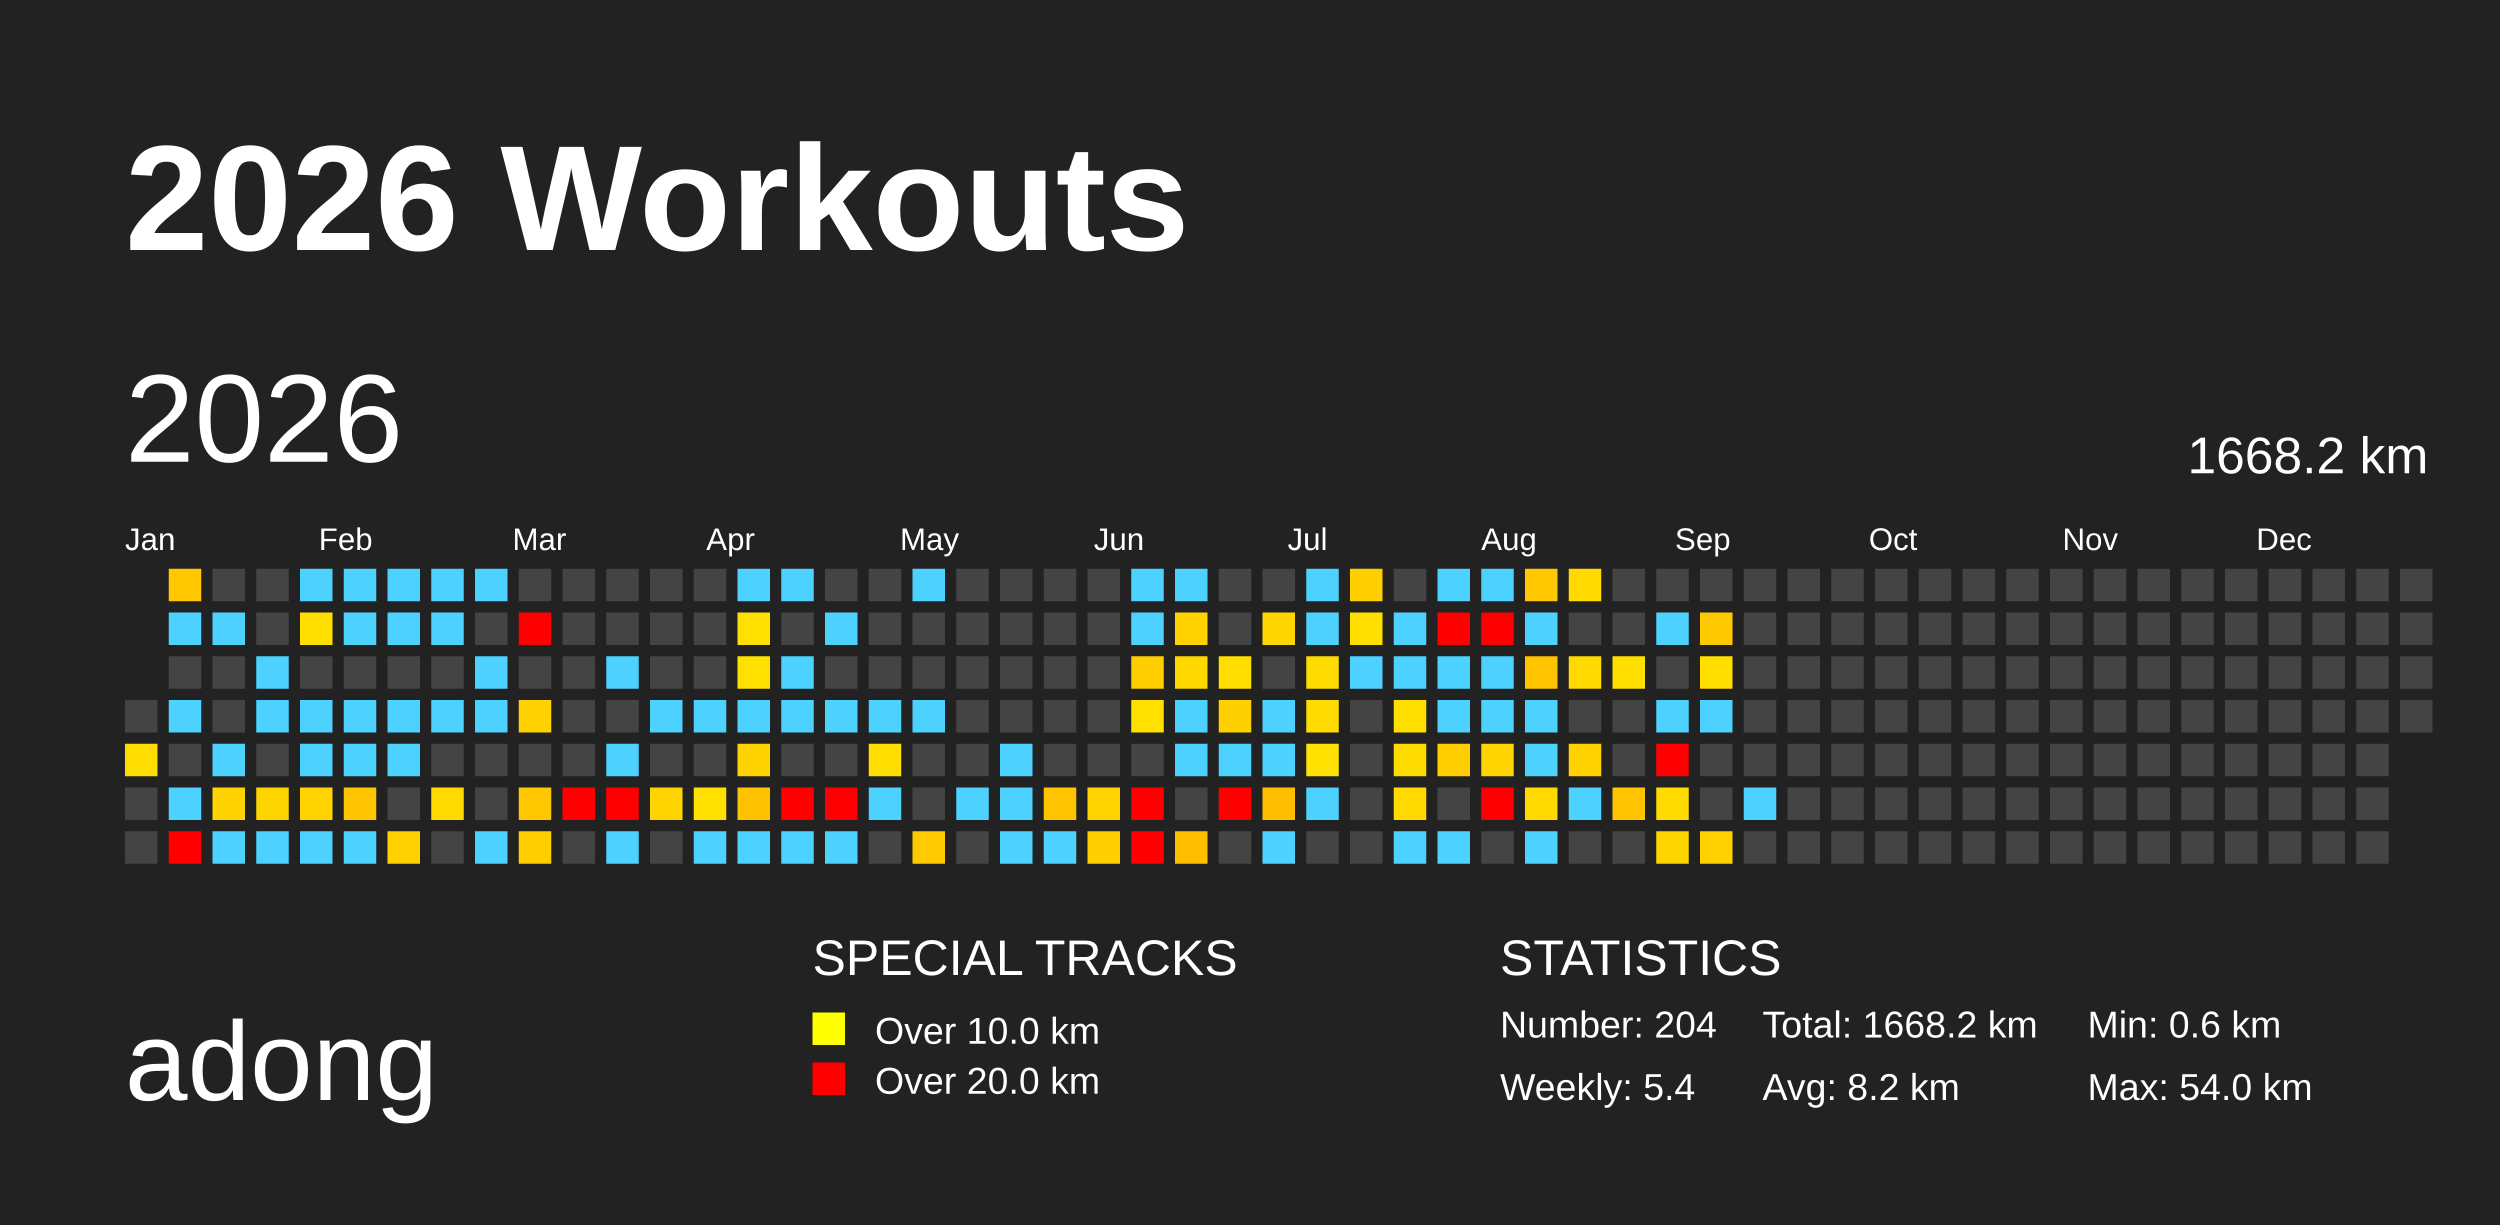
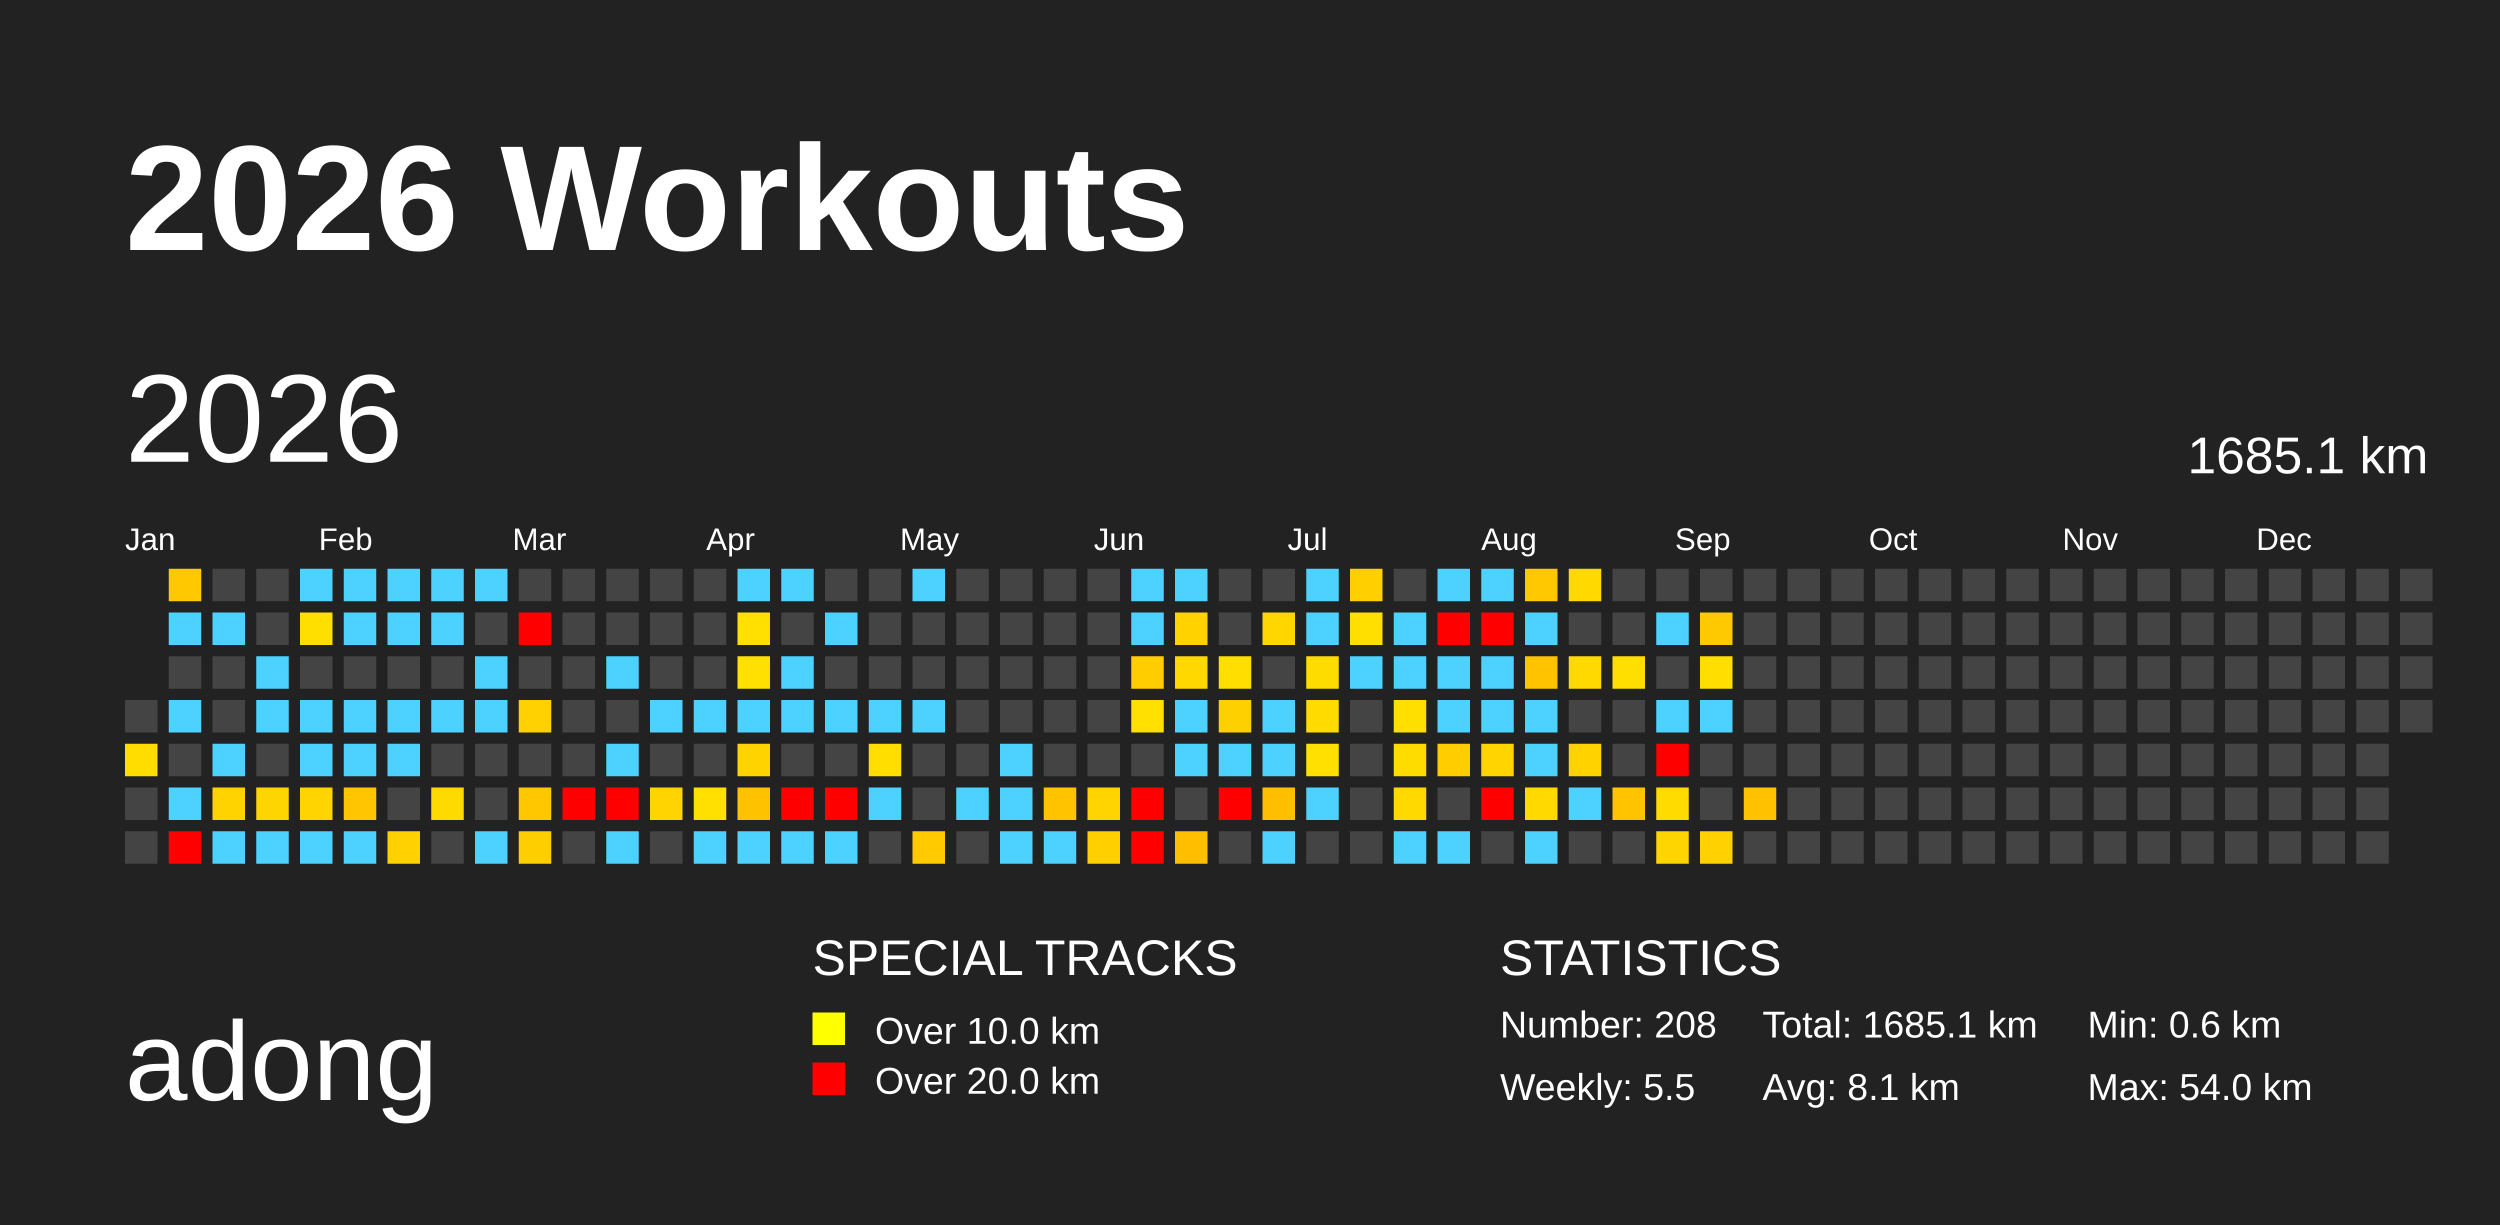
<svg xmlns="http://www.w3.org/2000/svg" baseProfile="full" height="98mm" version="1.1" viewBox="0,0,200,98" width="200mm">
  <defs>
    <pattern height="2" id="indoor-stripe" patternUnits="userSpaceOnUse" width="2">
      <line stroke="white" stroke-opacity="0.45" stroke-width="0.5" x1="0" x2="2" y1="2" y2="0" />
    </pattern>
  </defs>
  <rect fill="#222222" height="98" width="200" x="0" y="0" />
  <text fill="#FFFFFF" style="font-size:12px; font-family:Arial; font-weight:bold;" x="10" y="20">2026 Workouts</text>
  <text fill="#FFFFFF" style="font-size:9px; font-family:Arial" x="10" y="88">adong</text>
  <text fill="#FFFFFF" style="font-size:4px; font-family:Arial" x="65" y="78">SPECIAL TRACKS</text>
  <rect fill="yellow" height="2.6" width="2.6" x="65" y="81" />
  <text fill="#FFFFFF" style="font-size:3px; font-family:Arial" x="70" y="83.5">Over 10.0 km</text>
  <rect fill="red" height="2.6" width="2.6" x="65" y="85" />
  <text fill="#FFFFFF" style="font-size:3px; font-family:Arial" x="70" y="87.5">Over 20.0 km</text>
  <text fill="#FFFFFF" style="font-size:4px; font-family:Arial" x="120" y="78">STATISTICS</text>
-   <text fill="#FFFFFF" style="font-size:3px; font-family:Arial" x="120" y="83">Number: 204</text>
-   <text fill="#FFFFFF" style="font-size:3px; font-family:Arial" x="120" y="88">Weekly: 5.4</text>
-   <text fill="#FFFFFF" style="font-size:3px; font-family:Arial" x="141" y="83">Total: 1668.2 km</text>
-   <text fill="#FFFFFF" style="font-size:3px; font-family:Arial" x="141" y="88">Avg: 8.2 km</text>
+   <text fill="#FFFFFF" style="font-size:3px; font-family:Arial" x="120" y="83">Number: 208</text>
+   <text fill="#FFFFFF" style="font-size:3px; font-family:Arial" x="120" y="88">Weekly: 5.5</text>
+   <text fill="#FFFFFF" style="font-size:3px; font-family:Arial" x="141" y="83">Total: 1685.1 km</text>
+   <text fill="#FFFFFF" style="font-size:3px; font-family:Arial" x="141" y="88">Avg: 8.1 km</text>
  <text fill="#FFFFFF" style="font-size:3px; font-family:Arial" x="167" y="83">Min: 0.6 km</text>
  <text fill="#FFFFFF" style="font-size:3px; font-family:Arial" x="167" y="88">Max: 54.0 km</text>
  <text dominant-baseline="hanging" fill="#FFFFFF" style="font-size:10.0px; font-family:Arial;" x="10" y="30">2026</text>
-   <text dominant-baseline="hanging" fill="#FFFFFF" style="font-size:4.125px; font-family:Arial;" x="175" y="35">1668.2 km</text>
+   <text dominant-baseline="hanging" fill="#FFFFFF" style="font-size:4.125px; font-family:Arial;" x="175" y="35">1685.1 km</text>
  <text fill="#FFFFFF" style="font-size:2.5px; font-family:Arial" x="10.0" y="44">Jan</text>
  <text fill="#FFFFFF" style="font-size:2.5px; font-family:Arial" x="25.5" y="44">Feb</text>
  <text fill="#FFFFFF" style="font-size:2.5px; font-family:Arial" x="41.0" y="44">Mar</text>
  <text fill="#FFFFFF" style="font-size:2.5px; font-family:Arial" x="56.5" y="44">Apr</text>
  <text fill="#FFFFFF" style="font-size:2.5px; font-family:Arial" x="72.0" y="44">May</text>
  <text fill="#FFFFFF" style="font-size:2.5px; font-family:Arial" x="87.5" y="44">Jun</text>
  <text fill="#FFFFFF" style="font-size:2.5px; font-family:Arial" x="103.0" y="44">Jul</text>
  <text fill="#FFFFFF" style="font-size:2.5px; font-family:Arial" x="118.5" y="44">Aug</text>
  <text fill="#FFFFFF" style="font-size:2.5px; font-family:Arial" x="134.0" y="44">Sep</text>
  <text fill="#FFFFFF" style="font-size:2.5px; font-family:Arial" x="149.5" y="44">Oct</text>
  <text fill="#FFFFFF" style="font-size:2.5px; font-family:Arial" x="165.0" y="44">Nov</text>
  <text fill="#FFFFFF" style="font-size:2.5px; font-family:Arial" x="180.5" y="44">Dec</text>
  <rect fill="#444444" height="2.6" width="2.6" x="10.0" y="56.0" />
  <rect fill="#ffdd00" height="2.6" width="2.6" x="10.0" y="59.5" />
  <rect fill="#444444" height="2.6" width="2.6" x="10.0" y="63.0" />
  <rect fill="#444444" height="2.6" width="2.6" x="10.0" y="66.5" />
  <rect fill="#ffc800" height="2.6" width="2.6" x="13.5" y="45.5" />
  <rect fill="#4dd2ff" height="2.6" width="2.6" x="13.5" y="49.0" />
  <rect fill="#444444" height="2.6" width="2.6" x="13.5" y="52.5" />
  <rect fill="#4dd2ff" height="2.6" width="2.6" x="13.5" y="56.0" />
  <rect fill="#444444" height="2.6" width="2.6" x="13.5" y="59.5" />
  <rect fill="#4dd2ff" height="2.6" width="2.6" x="13.5" y="63.0" />
  <rect fill="red" height="2.6" width="2.6" x="13.5" y="66.5" />
  <rect fill="#444444" height="2.6" width="2.6" x="17.0" y="45.5" />
  <rect fill="#4dd2ff" height="2.6" width="2.6" x="17.0" y="49.0" />
  <rect fill="#444444" height="2.6" width="2.6" x="17.0" y="52.5" />
  <rect fill="#444444" height="2.6" width="2.6" x="17.0" y="56.0" />
  <rect fill="#4dd2ff" height="2.6" width="2.6" x="17.0" y="59.5" />
  <rect fill="#ffd300" height="2.6" width="2.6" x="17.0" y="63.0" />
  <rect fill="#4dd2ff" height="2.6" width="2.6" x="17.0" y="66.5" />
  <rect fill="#444444" height="2.6" width="2.6" x="20.5" y="45.5" />
  <rect fill="#444444" height="2.6" width="2.6" x="20.5" y="49.0" />
  <rect fill="#4dd2ff" height="2.6" width="2.6" x="20.5" y="52.5" />
  <rect fill="#4dd2ff" height="2.6" width="2.6" x="20.5" y="56.0" />
  <rect fill="#444444" height="2.6" width="2.6" x="20.5" y="59.5" />
  <rect fill="#ffd500" height="2.6" width="2.6" x="20.5" y="63.0" />
  <rect fill="#4dd2ff" height="2.6" width="2.6" x="20.5" y="66.5" />
  <rect fill="#4dd2ff" height="2.6" width="2.6" x="24.0" y="45.5" />
  <rect fill="#ffdf00" height="2.6" width="2.6" x="24.0" y="49.0" />
  <rect fill="#444444" height="2.6" width="2.6" x="24.0" y="52.5" />
  <rect fill="#4dd2ff" height="2.6" width="2.6" x="24.0" y="56.0" />
  <rect fill="#4dd2ff" height="2.6" width="2.6" x="24.0" y="59.5" />
  <rect fill="#ffd400" height="2.6" width="2.6" x="24.0" y="63.0" />
  <rect fill="#4dd2ff" height="2.6" width="2.6" x="24.0" y="66.5" />
  <rect fill="#4dd2ff" height="2.6" width="2.6" x="27.5" y="45.5" />
  <rect fill="#4dd2ff" height="2.6" width="2.6" x="27.5" y="49.0" />
  <rect fill="#444444" height="2.6" width="2.6" x="27.5" y="52.5" />
  <rect fill="#4dd2ff" height="2.6" width="2.6" x="27.5" y="56.0" />
  <rect fill="#4dd2ff" height="2.6" width="2.6" x="27.5" y="59.5" />
  <rect fill="#ffc500" height="2.6" width="2.6" x="27.5" y="63.0" />
  <rect fill="#4dd2ff" height="2.6" width="2.6" x="27.5" y="66.5" />
  <rect fill="#4dd2ff" height="2.6" width="2.6" x="31.0" y="45.5" />
  <rect fill="#4dd2ff" height="2.6" width="2.6" x="31.0" y="49.0" />
  <rect fill="#444444" height="2.6" width="2.6" x="31.0" y="52.5" />
  <rect fill="#4dd2ff" height="2.6" width="2.6" x="31.0" y="56.0" />
  <rect fill="#4dd2ff" height="2.6" width="2.6" x="31.0" y="59.5" />
  <rect fill="#444444" height="2.6" width="2.6" x="31.0" y="63.0" />
  <rect fill="#ffd100" height="2.6" width="2.6" x="31.0" y="66.5" />
  <rect fill="#4dd2ff" height="2.6" width="2.6" x="34.5" y="45.5" />
  <rect fill="#4dd2ff" height="2.6" width="2.6" x="34.5" y="49.0" />
  <rect fill="#444444" height="2.6" width="2.6" x="34.5" y="52.5" />
  <rect fill="#4dd2ff" height="2.6" width="2.6" x="34.5" y="56.0" />
  <rect fill="#444444" height="2.6" width="2.6" x="34.5" y="59.5" />
  <rect fill="#ffda00" height="2.6" width="2.6" x="34.5" y="63.0" />
  <rect fill="#444444" height="2.6" width="2.6" x="34.5" y="66.5" />
  <rect fill="#4dd2ff" height="2.6" width="2.6" x="38.0" y="45.5" />
  <rect fill="#444444" height="2.6" width="2.6" x="38.0" y="49.0" />
  <rect fill="#4dd2ff" height="2.6" width="2.6" x="38.0" y="52.5" />
  <rect fill="#4dd2ff" height="2.6" width="2.6" x="38.0" y="56.0" />
  <rect fill="#444444" height="2.6" width="2.6" x="38.0" y="59.5" />
  <rect fill="#444444" height="2.6" width="2.6" x="38.0" y="63.0" />
  <rect fill="#4dd2ff" height="2.6" width="2.6" x="38.0" y="66.5" />
  <rect fill="#444444" height="2.6" width="2.6" x="41.5" y="45.5" />
  <rect fill="red" height="2.6" width="2.6" x="41.5" y="49.0" />
  <rect fill="#444444" height="2.6" width="2.6" x="41.5" y="52.5" />
  <rect fill="#ffd100" height="2.6" width="2.6" x="41.5" y="56.0" />
  <rect fill="#444444" height="2.6" width="2.6" x="41.5" y="59.5" />
  <rect fill="#ffc700" height="2.6" width="2.6" x="41.5" y="63.0" />
  <rect fill="#ffce00" height="2.6" width="2.6" x="41.5" y="66.5" />
  <rect fill="#444444" height="2.6" width="2.6" x="45.0" y="45.5" />
  <rect fill="#444444" height="2.6" width="2.6" x="45.0" y="49.0" />
  <rect fill="#444444" height="2.6" width="2.6" x="45.0" y="52.5" />
  <rect fill="#444444" height="2.6" width="2.6" x="45.0" y="56.0" />
  <rect fill="#444444" height="2.6" width="2.6" x="45.0" y="59.5" />
  <rect fill="red" height="2.6" width="2.6" x="45.0" y="63.0" />
  <rect fill="#444444" height="2.6" width="2.6" x="45.0" y="66.5" />
  <rect fill="#444444" height="2.6" width="2.6" x="48.5" y="45.5" />
  <rect fill="#444444" height="2.6" width="2.6" x="48.5" y="49.0" />
  <rect fill="#4dd2ff" height="2.6" width="2.6" x="48.5" y="52.5" />
  <rect fill="#444444" height="2.6" width="2.6" x="48.5" y="56.0" />
  <rect fill="#4dd2ff" height="2.6" width="2.6" x="48.5" y="59.5" />
  <rect fill="red" height="2.6" width="2.6" x="48.5" y="63.0" />
  <rect fill="#4dd2ff" height="2.6" width="2.6" x="48.5" y="66.5" />
  <rect fill="#444444" height="2.6" width="2.6" x="52.0" y="45.5" />
  <rect fill="#444444" height="2.6" width="2.6" x="52.0" y="49.0" />
  <rect fill="#444444" height="2.6" width="2.6" x="52.0" y="52.5" />
  <rect fill="#4dd2ff" height="2.6" width="2.6" x="52.0" y="56.0" />
  <rect fill="#444444" height="2.6" width="2.6" x="52.0" y="59.5" />
  <rect fill="#ffd400" height="2.6" width="2.6" x="52.0" y="63.0" />
  <rect fill="#444444" height="2.6" width="2.6" x="52.0" y="66.5" />
  <rect fill="#444444" height="2.6" width="2.6" x="55.5" y="45.5" />
  <rect fill="#444444" height="2.6" width="2.6" x="55.5" y="49.0" />
  <rect fill="#444444" height="2.6" width="2.6" x="55.5" y="52.5" />
  <rect fill="#4dd2ff" height="2.6" width="2.6" x="55.5" y="56.0" />
  <rect fill="#444444" height="2.6" width="2.6" x="55.5" y="59.5" />
  <rect fill="#ffe000" height="2.6" width="2.6" x="55.5" y="63.0" />
  <rect fill="#4dd2ff" height="2.6" width="2.6" x="55.5" y="66.5" />
  <rect fill="#4dd2ff" height="2.6" width="2.6" x="59.0" y="45.5" />
  <rect fill="#ffe000" height="2.6" width="2.6" x="59.0" y="49.0" />
  <rect fill="#ffe000" height="2.6" width="2.6" x="59.0" y="52.5" />
  <rect fill="#4dd2ff" height="2.6" width="2.6" x="59.0" y="56.0" />
  <rect fill="#ffd300" height="2.6" width="2.6" x="59.0" y="59.5" />
  <rect fill="#ffc200" height="2.6" width="2.6" x="59.0" y="63.0" />
  <rect fill="#4dd2ff" height="2.6" width="2.6" x="59.0" y="66.5" />
  <rect fill="#4dd2ff" height="2.6" width="2.6" x="62.5" y="45.5" />
  <rect fill="#444444" height="2.6" width="2.6" x="62.5" y="49.0" />
  <rect fill="#4dd2ff" height="2.6" width="2.6" x="62.5" y="52.5" />
  <rect fill="#4dd2ff" height="2.6" width="2.6" x="62.5" y="56.0" />
  <rect fill="#444444" height="2.6" width="2.6" x="62.5" y="59.5" />
  <rect fill="red" height="2.6" width="2.6" x="62.5" y="63.0" />
  <rect fill="#4dd2ff" height="2.6" width="2.6" x="62.5" y="66.5" />
  <rect fill="#444444" height="2.6" width="2.6" x="66.0" y="45.5" />
  <rect fill="#4dd2ff" height="2.6" width="2.6" x="66.0" y="49.0" />
  <rect fill="#444444" height="2.6" width="2.6" x="66.0" y="52.5" />
  <rect fill="#4dd2ff" height="2.6" width="2.6" x="66.0" y="56.0" />
  <rect fill="#444444" height="2.6" width="2.6" x="66.0" y="59.5" />
  <rect fill="red" height="2.6" width="2.6" x="66.0" y="63.0" />
  <rect fill="#4dd2ff" height="2.6" width="2.6" x="66.0" y="66.5" />
  <rect fill="#444444" height="2.6" width="2.6" x="69.5" y="45.5" />
  <rect fill="#444444" height="2.6" width="2.6" x="69.5" y="49.0" />
  <rect fill="#444444" height="2.6" width="2.6" x="69.5" y="52.5" />
  <rect fill="#4dd2ff" height="2.6" width="2.6" x="69.5" y="56.0" />
  <rect fill="#ffde00" height="2.6" width="2.6" x="69.5" y="59.5" />
  <rect fill="#4dd2ff" height="2.6" width="2.6" x="69.5" y="63.0" />
  <rect fill="#444444" height="2.6" width="2.6" x="69.5" y="66.5" />
  <rect fill="#4dd2ff" height="2.6" width="2.6" x="73.0" y="45.5" />
  <rect fill="#444444" height="2.6" width="2.6" x="73.0" y="49.0" />
  <rect fill="#444444" height="2.6" width="2.6" x="73.0" y="52.5" />
  <rect fill="#4dd2ff" height="2.6" width="2.6" x="73.0" y="56.0" />
  <rect fill="#444444" height="2.6" width="2.6" x="73.0" y="59.5" />
  <rect fill="#444444" height="2.6" width="2.6" x="73.0" y="63.0" />
  <rect fill="#ffcb00" height="2.6" width="2.6" x="73.0" y="66.5" />
  <rect fill="#444444" height="2.6" width="2.6" x="76.5" y="45.5" />
  <rect fill="#444444" height="2.6" width="2.6" x="76.5" y="49.0" />
  <rect fill="#444444" height="2.6" width="2.6" x="76.5" y="52.5" />
  <rect fill="#444444" height="2.6" width="2.6" x="76.5" y="56.0" />
  <rect fill="#444444" height="2.6" width="2.6" x="76.5" y="59.5" />
  <rect fill="#4dd2ff" height="2.6" width="2.6" x="76.5" y="63.0" />
  <rect fill="#444444" height="2.6" width="2.6" x="76.5" y="66.5" />
  <rect fill="#444444" height="2.6" width="2.6" x="80.0" y="45.5" />
  <rect fill="#444444" height="2.6" width="2.6" x="80.0" y="49.0" />
  <rect fill="#444444" height="2.6" width="2.6" x="80.0" y="52.5" />
  <rect fill="#444444" height="2.6" width="2.6" x="80.0" y="56.0" />
  <rect fill="#4dd2ff" height="2.6" width="2.6" x="80.0" y="59.5" />
  <rect fill="#4dd2ff" height="2.6" width="2.6" x="80.0" y="63.0" />
  <rect fill="#4dd2ff" height="2.6" width="2.6" x="80.0" y="66.5" />
  <rect fill="#444444" height="2.6" width="2.6" x="83.5" y="45.5" />
  <rect fill="#444444" height="2.6" width="2.6" x="83.5" y="49.0" />
  <rect fill="#444444" height="2.6" width="2.6" x="83.5" y="52.5" />
  <rect fill="#444444" height="2.6" width="2.6" x="83.5" y="56.0" />
  <rect fill="#444444" height="2.6" width="2.6" x="83.5" y="59.5" />
  <rect fill="#ffc300" height="2.6" width="2.6" x="83.5" y="63.0" />
  <rect fill="#4dd2ff" height="2.6" width="2.6" x="83.5" y="66.5" />
  <rect fill="#444444" height="2.6" width="2.6" x="87.0" y="45.5" />
  <rect fill="#444444" height="2.6" width="2.6" x="87.0" y="49.0" />
  <rect fill="#444444" height="2.6" width="2.6" x="87.0" y="52.5" />
  <rect fill="#444444" height="2.6" width="2.6" x="87.0" y="56.0" />
  <rect fill="#444444" height="2.6" width="2.6" x="87.0" y="59.5" />
  <rect fill="#ffd400" height="2.6" width="2.6" x="87.0" y="63.0" />
  <rect fill="#ffcf00" height="2.6" width="2.6" x="87.0" y="66.5" />
  <rect fill="#4dd2ff" height="2.6" width="2.6" x="90.5" y="45.5" />
  <rect fill="#4dd2ff" height="2.6" width="2.6" x="90.5" y="49.0" />
  <rect fill="#ffcd00" height="2.6" width="2.6" x="90.5" y="52.5" />
  <rect fill="#ffe000" height="2.6" width="2.6" x="90.5" y="56.0" />
  <rect fill="#444444" height="2.6" width="2.6" x="90.5" y="59.5" />
  <rect fill="red" height="2.6" width="2.6" x="90.5" y="63.0" />
  <rect fill="red" height="2.6" width="2.6" x="90.5" y="66.5" />
  <rect fill="#4dd2ff" height="2.6" width="2.6" x="94.0" y="45.5" />
  <rect fill="#ffd200" height="2.6" width="2.6" x="94.0" y="49.0" />
  <rect fill="#ffd800" height="2.6" width="2.6" x="94.0" y="52.5" />
  <rect fill="#4dd2ff" height="2.6" width="2.6" x="94.0" y="56.0" />
  <rect fill="#4dd2ff" height="2.6" width="2.6" x="94.0" y="59.5" />
  <rect fill="#444444" height="2.6" width="2.6" x="94.0" y="63.0" />
  <rect fill="#ffbf00" height="2.6" width="2.6" x="94.0" y="66.5" />
  <rect fill="#444444" height="2.6" width="2.6" x="97.5" y="45.5" />
  <rect fill="#444444" height="2.6" width="2.6" x="97.5" y="49.0" />
  <rect fill="#ffde00" height="2.6" width="2.6" x="97.5" y="52.5" />
  <rect fill="#ffd000" height="2.6" width="2.6" x="97.5" y="56.0" />
  <rect fill="#4dd2ff" height="2.6" width="2.6" x="97.5" y="59.5" />
  <rect fill="red" height="2.6" width="2.6" x="97.5" y="63.0" />
  <rect fill="#444444" height="2.6" width="2.6" x="97.5" y="66.5" />
  <rect fill="#444444" height="2.6" width="2.6" x="101.0" y="45.5" />
  <rect fill="#ffd600" height="2.6" width="2.6" x="101.0" y="49.0" />
  <rect fill="#444444" height="2.6" width="2.6" x="101.0" y="52.5" />
  <rect fill="#4dd2ff" height="2.6" width="2.6" x="101.0" y="56.0" />
  <rect fill="#4dd2ff" height="2.6" width="2.6" x="101.0" y="59.5" />
  <rect fill="#ffbf00" height="2.6" width="2.6" x="101.0" y="63.0" />
  <rect fill="#4dd2ff" height="2.6" width="2.6" x="101.0" y="66.5" />
  <rect fill="#4dd2ff" height="2.6" width="2.6" x="104.5" y="45.5" />
  <rect fill="#4dd2ff" height="2.6" width="2.6" x="104.5" y="49.0" />
  <rect fill="#ffdc00" height="2.6" width="2.6" x="104.5" y="52.5" />
  <rect fill="#ffdb00" height="2.6" width="2.6" x="104.5" y="56.0" />
  <rect fill="#ffe000" height="2.6" width="2.6" x="104.5" y="59.5" />
  <rect fill="#4dd2ff" height="2.6" width="2.6" x="104.5" y="63.0" />
  <rect fill="#444444" height="2.6" width="2.6" x="104.5" y="66.5" />
  <rect fill="#ffcf00" height="2.6" width="2.6" x="108.0" y="45.5" />
  <rect fill="#ffdf00" height="2.6" width="2.6" x="108.0" y="49.0" />
  <rect fill="#4dd2ff" height="2.6" width="2.6" x="108.0" y="52.5" />
  <rect fill="#444444" height="2.6" width="2.6" x="108.0" y="56.0" />
  <rect fill="#444444" height="2.6" width="2.6" x="108.0" y="59.5" />
  <rect fill="#444444" height="2.6" width="2.6" x="108.0" y="63.0" />
  <rect fill="#444444" height="2.6" width="2.6" x="108.0" y="66.5" />
  <rect fill="#444444" height="2.6" width="2.6" x="111.5" y="45.5" />
  <rect fill="#4dd2ff" height="2.6" width="2.6" x="111.5" y="49.0" />
  <rect fill="#4dd2ff" height="2.6" width="2.6" x="111.5" y="52.5" />
  <rect fill="#ffdf00" height="2.6" width="2.6" x="111.5" y="56.0" />
  <rect fill="#ffdc00" height="2.6" width="2.6" x="111.5" y="59.5" />
  <rect fill="#ffd900" height="2.6" width="2.6" x="111.5" y="63.0" />
  <rect fill="#4dd2ff" height="2.6" width="2.6" x="111.5" y="66.5" />
  <rect fill="#4dd2ff" height="2.6" width="2.6" x="115.0" y="45.5" />
  <rect fill="red" height="2.6" width="2.6" x="115.0" y="49.0" />
  <rect fill="#4dd2ff" height="2.6" width="2.6" x="115.0" y="52.5" />
  <rect fill="#4dd2ff" height="2.6" width="2.6" x="115.0" y="56.0" />
  <rect fill="#ffcd00" height="2.6" width="2.6" x="115.0" y="59.5" />
  <rect fill="#444444" height="2.6" width="2.6" x="115.0" y="63.0" />
  <rect fill="#4dd2ff" height="2.6" width="2.6" x="115.0" y="66.5" />
  <rect fill="#4dd2ff" height="2.6" width="2.6" x="118.5" y="45.5" />
  <rect fill="red" height="2.6" width="2.6" x="118.5" y="49.0" />
  <rect fill="#4dd2ff" height="2.6" width="2.6" x="118.5" y="52.5" />
  <rect fill="#4dd2ff" height="2.6" width="2.6" x="118.5" y="56.0" />
  <rect fill="#ffd400" height="2.6" width="2.6" x="118.5" y="59.5" />
  <rect fill="red" height="2.6" width="2.6" x="118.5" y="63.0" />
  <rect fill="#444444" height="2.6" width="2.6" x="118.5" y="66.5" />
  <rect fill="#ffc800" height="2.6" width="2.6" x="122.0" y="45.5" />
  <rect fill="#4dd2ff" height="2.6" width="2.6" x="122.0" y="49.0" />
  <rect fill="#ffc300" height="2.6" width="2.6" x="122.0" y="52.5" />
  <rect fill="#4dd2ff" height="2.6" width="2.6" x="122.0" y="56.0" />
  <rect fill="#4dd2ff" height="2.6" width="2.6" x="122.0" y="59.5" />
  <rect fill="#ffd900" height="2.6" width="2.6" x="122.0" y="63.0" />
  <rect fill="#4dd2ff" height="2.6" width="2.6" x="122.0" y="66.5" />
  <rect fill="#ffd900" height="2.6" width="2.6" x="125.5" y="45.5" />
  <rect fill="#444444" height="2.6" width="2.6" x="125.5" y="49.0" />
  <rect fill="#ffd900" height="2.6" width="2.6" x="125.5" y="52.5" />
  <rect fill="#444444" height="2.6" width="2.6" x="125.5" y="56.0" />
  <rect fill="#ffd200" height="2.6" width="2.6" x="125.5" y="59.5" />
  <rect fill="#4dd2ff" height="2.6" width="2.6" x="125.5" y="63.0" />
  <rect fill="#444444" height="2.6" width="2.6" x="125.5" y="66.5" />
  <rect fill="#444444" height="2.6" width="2.6" x="129.0" y="45.5" />
  <rect fill="#444444" height="2.6" width="2.6" x="129.0" y="49.0" />
  <rect fill="#ffdf00" height="2.6" width="2.6" x="129.0" y="52.5" />
  <rect fill="#444444" height="2.6" width="2.6" x="129.0" y="56.0" />
  <rect fill="#444444" height="2.6" width="2.6" x="129.0" y="59.5" />
  <rect fill="#ffc300" height="2.6" width="2.6" x="129.0" y="63.0" />
  <rect fill="#444444" height="2.6" width="2.6" x="129.0" y="66.5" />
  <rect fill="#444444" height="2.6" width="2.6" x="132.5" y="45.5" />
  <rect fill="#4dd2ff" height="2.6" width="2.6" x="132.5" y="49.0" />
  <rect fill="#444444" height="2.6" width="2.6" x="132.5" y="52.5" />
  <rect fill="#4dd2ff" height="2.6" width="2.6" x="132.5" y="56.0" />
  <rect fill="red" height="2.6" width="2.6" x="132.5" y="59.5" />
  <rect fill="#ffdb00" height="2.6" width="2.6" x="132.5" y="63.0" />
  <rect fill="#ffd500" height="2.6" width="2.6" x="132.5" y="66.5" />
  <rect fill="#444444" height="2.6" width="2.6" x="136.0" y="45.5" />
  <rect fill="#ffc900" height="2.6" width="2.6" x="136.0" y="49.0" />
  <rect fill="#ffde00" height="2.6" width="2.6" x="136.0" y="52.5" />
  <rect fill="#4dd2ff" height="2.6" width="2.6" x="136.0" y="56.0" />
  <rect fill="#444444" height="2.6" width="2.6" x="136.0" y="59.5" />
  <rect fill="#444444" height="2.6" width="2.6" x="136.0" y="63.0" />
  <rect fill="#ffd100" height="2.6" width="2.6" x="136.0" y="66.5" />
  <rect fill="#444444" height="2.6" width="2.6" x="139.5" y="45.5" />
  <rect fill="#444444" height="2.6" width="2.6" x="139.5" y="49.0" />
  <rect fill="#444444" height="2.6" width="2.6" x="139.5" y="52.5" />
  <rect fill="#444444" height="2.6" width="2.6" x="139.5" y="56.0" />
  <rect fill="#444444" height="2.6" width="2.6" x="139.5" y="59.5" />
-   <rect fill="#4dd2ff" height="2.6" width="2.6" x="139.5" y="63.0" />
+   <rect fill="#ffc100" height="2.6" width="2.6" x="139.5" y="63.0" />
  <rect fill="#444444" height="2.6" width="2.6" x="139.5" y="66.5" />
  <rect fill="#444444" height="2.6" width="2.6" x="143.0" y="45.5" />
  <rect fill="#444444" height="2.6" width="2.6" x="143.0" y="49.0" />
  <rect fill="#444444" height="2.6" width="2.6" x="143.0" y="52.5" />
  <rect fill="#444444" height="2.6" width="2.6" x="143.0" y="56.0" />
  <rect fill="#444444" height="2.6" width="2.6" x="143.0" y="59.5" />
  <rect fill="#444444" height="2.6" width="2.6" x="143.0" y="63.0" />
  <rect fill="#444444" height="2.6" width="2.6" x="143.0" y="66.5" />
  <rect fill="#444444" height="2.6" width="2.6" x="146.5" y="45.5" />
  <rect fill="#444444" height="2.6" width="2.6" x="146.5" y="49.0" />
  <rect fill="#444444" height="2.6" width="2.6" x="146.5" y="52.5" />
  <rect fill="#444444" height="2.6" width="2.6" x="146.5" y="56.0" />
  <rect fill="#444444" height="2.6" width="2.6" x="146.5" y="59.5" />
  <rect fill="#444444" height="2.6" width="2.6" x="146.5" y="63.0" />
  <rect fill="#444444" height="2.6" width="2.6" x="146.5" y="66.5" />
  <rect fill="#444444" height="2.6" width="2.6" x="150.0" y="45.5" />
  <rect fill="#444444" height="2.6" width="2.6" x="150.0" y="49.0" />
  <rect fill="#444444" height="2.6" width="2.6" x="150.0" y="52.5" />
  <rect fill="#444444" height="2.6" width="2.6" x="150.0" y="56.0" />
  <rect fill="#444444" height="2.6" width="2.6" x="150.0" y="59.5" />
  <rect fill="#444444" height="2.6" width="2.6" x="150.0" y="63.0" />
  <rect fill="#444444" height="2.6" width="2.6" x="150.0" y="66.5" />
  <rect fill="#444444" height="2.6" width="2.6" x="153.5" y="45.5" />
  <rect fill="#444444" height="2.6" width="2.6" x="153.5" y="49.0" />
  <rect fill="#444444" height="2.6" width="2.6" x="153.5" y="52.5" />
  <rect fill="#444444" height="2.6" width="2.6" x="153.5" y="56.0" />
  <rect fill="#444444" height="2.6" width="2.6" x="153.5" y="59.5" />
  <rect fill="#444444" height="2.6" width="2.6" x="153.5" y="63.0" />
  <rect fill="#444444" height="2.6" width="2.6" x="153.5" y="66.5" />
  <rect fill="#444444" height="2.6" width="2.6" x="157.0" y="45.5" />
  <rect fill="#444444" height="2.6" width="2.6" x="157.0" y="49.0" />
  <rect fill="#444444" height="2.6" width="2.6" x="157.0" y="52.5" />
  <rect fill="#444444" height="2.6" width="2.6" x="157.0" y="56.0" />
  <rect fill="#444444" height="2.6" width="2.6" x="157.0" y="59.5" />
  <rect fill="#444444" height="2.6" width="2.6" x="157.0" y="63.0" />
  <rect fill="#444444" height="2.6" width="2.6" x="157.0" y="66.5" />
  <rect fill="#444444" height="2.6" width="2.6" x="160.5" y="45.5" />
  <rect fill="#444444" height="2.6" width="2.6" x="160.5" y="49.0" />
  <rect fill="#444444" height="2.6" width="2.6" x="160.5" y="52.5" />
  <rect fill="#444444" height="2.6" width="2.6" x="160.5" y="56.0" />
  <rect fill="#444444" height="2.6" width="2.6" x="160.5" y="59.5" />
  <rect fill="#444444" height="2.6" width="2.6" x="160.5" y="63.0" />
  <rect fill="#444444" height="2.6" width="2.6" x="160.5" y="66.5" />
  <rect fill="#444444" height="2.6" width="2.6" x="164.0" y="45.5" />
  <rect fill="#444444" height="2.6" width="2.6" x="164.0" y="49.0" />
  <rect fill="#444444" height="2.6" width="2.6" x="164.0" y="52.5" />
  <rect fill="#444444" height="2.6" width="2.6" x="164.0" y="56.0" />
  <rect fill="#444444" height="2.6" width="2.6" x="164.0" y="59.5" />
  <rect fill="#444444" height="2.6" width="2.6" x="164.0" y="63.0" />
  <rect fill="#444444" height="2.6" width="2.6" x="164.0" y="66.5" />
  <rect fill="#444444" height="2.6" width="2.6" x="167.5" y="45.5" />
  <rect fill="#444444" height="2.6" width="2.6" x="167.5" y="49.0" />
  <rect fill="#444444" height="2.6" width="2.6" x="167.5" y="52.5" />
  <rect fill="#444444" height="2.6" width="2.6" x="167.5" y="56.0" />
  <rect fill="#444444" height="2.6" width="2.6" x="167.5" y="59.5" />
  <rect fill="#444444" height="2.6" width="2.6" x="167.5" y="63.0" />
  <rect fill="#444444" height="2.6" width="2.6" x="167.5" y="66.5" />
  <rect fill="#444444" height="2.6" width="2.6" x="171.0" y="45.5" />
  <rect fill="#444444" height="2.6" width="2.6" x="171.0" y="49.0" />
  <rect fill="#444444" height="2.6" width="2.6" x="171.0" y="52.5" />
  <rect fill="#444444" height="2.6" width="2.6" x="171.0" y="56.0" />
  <rect fill="#444444" height="2.6" width="2.6" x="171.0" y="59.5" />
  <rect fill="#444444" height="2.6" width="2.6" x="171.0" y="63.0" />
  <rect fill="#444444" height="2.6" width="2.6" x="171.0" y="66.5" />
  <rect fill="#444444" height="2.6" width="2.6" x="174.5" y="45.5" />
  <rect fill="#444444" height="2.6" width="2.6" x="174.5" y="49.0" />
  <rect fill="#444444" height="2.6" width="2.6" x="174.5" y="52.5" />
  <rect fill="#444444" height="2.6" width="2.6" x="174.5" y="56.0" />
  <rect fill="#444444" height="2.6" width="2.6" x="174.5" y="59.5" />
  <rect fill="#444444" height="2.6" width="2.6" x="174.5" y="63.0" />
  <rect fill="#444444" height="2.6" width="2.6" x="174.5" y="66.5" />
  <rect fill="#444444" height="2.6" width="2.6" x="178.0" y="45.5" />
  <rect fill="#444444" height="2.6" width="2.6" x="178.0" y="49.0" />
  <rect fill="#444444" height="2.6" width="2.6" x="178.0" y="52.5" />
  <rect fill="#444444" height="2.6" width="2.6" x="178.0" y="56.0" />
  <rect fill="#444444" height="2.6" width="2.6" x="178.0" y="59.5" />
  <rect fill="#444444" height="2.6" width="2.6" x="178.0" y="63.0" />
  <rect fill="#444444" height="2.6" width="2.6" x="178.0" y="66.5" />
  <rect fill="#444444" height="2.6" width="2.6" x="181.5" y="45.5" />
  <rect fill="#444444" height="2.6" width="2.6" x="181.5" y="49.0" />
  <rect fill="#444444" height="2.6" width="2.6" x="181.5" y="52.5" />
  <rect fill="#444444" height="2.6" width="2.6" x="181.5" y="56.0" />
  <rect fill="#444444" height="2.6" width="2.6" x="181.5" y="59.5" />
  <rect fill="#444444" height="2.6" width="2.6" x="181.5" y="63.0" />
  <rect fill="#444444" height="2.6" width="2.6" x="181.5" y="66.5" />
  <rect fill="#444444" height="2.6" width="2.6" x="185.0" y="45.5" />
  <rect fill="#444444" height="2.6" width="2.6" x="185.0" y="49.0" />
  <rect fill="#444444" height="2.6" width="2.6" x="185.0" y="52.5" />
  <rect fill="#444444" height="2.6" width="2.6" x="185.0" y="56.0" />
  <rect fill="#444444" height="2.6" width="2.6" x="185.0" y="59.5" />
  <rect fill="#444444" height="2.6" width="2.6" x="185.0" y="63.0" />
  <rect fill="#444444" height="2.6" width="2.6" x="185.0" y="66.5" />
  <rect fill="#444444" height="2.6" width="2.6" x="188.5" y="45.5" />
  <rect fill="#444444" height="2.6" width="2.6" x="188.5" y="49.0" />
  <rect fill="#444444" height="2.6" width="2.6" x="188.5" y="52.5" />
  <rect fill="#444444" height="2.6" width="2.6" x="188.5" y="56.0" />
  <rect fill="#444444" height="2.6" width="2.6" x="188.5" y="59.5" />
  <rect fill="#444444" height="2.6" width="2.6" x="188.5" y="63.0" />
  <rect fill="#444444" height="2.6" width="2.6" x="188.5" y="66.5" />
  <rect fill="#444444" height="2.6" width="2.6" x="192.0" y="45.5" />
  <rect fill="#444444" height="2.6" width="2.6" x="192.0" y="49.0" />
  <rect fill="#444444" height="2.6" width="2.6" x="192.0" y="52.5" />
  <rect fill="#444444" height="2.6" width="2.6" x="192.0" y="56.0" />
</svg>
